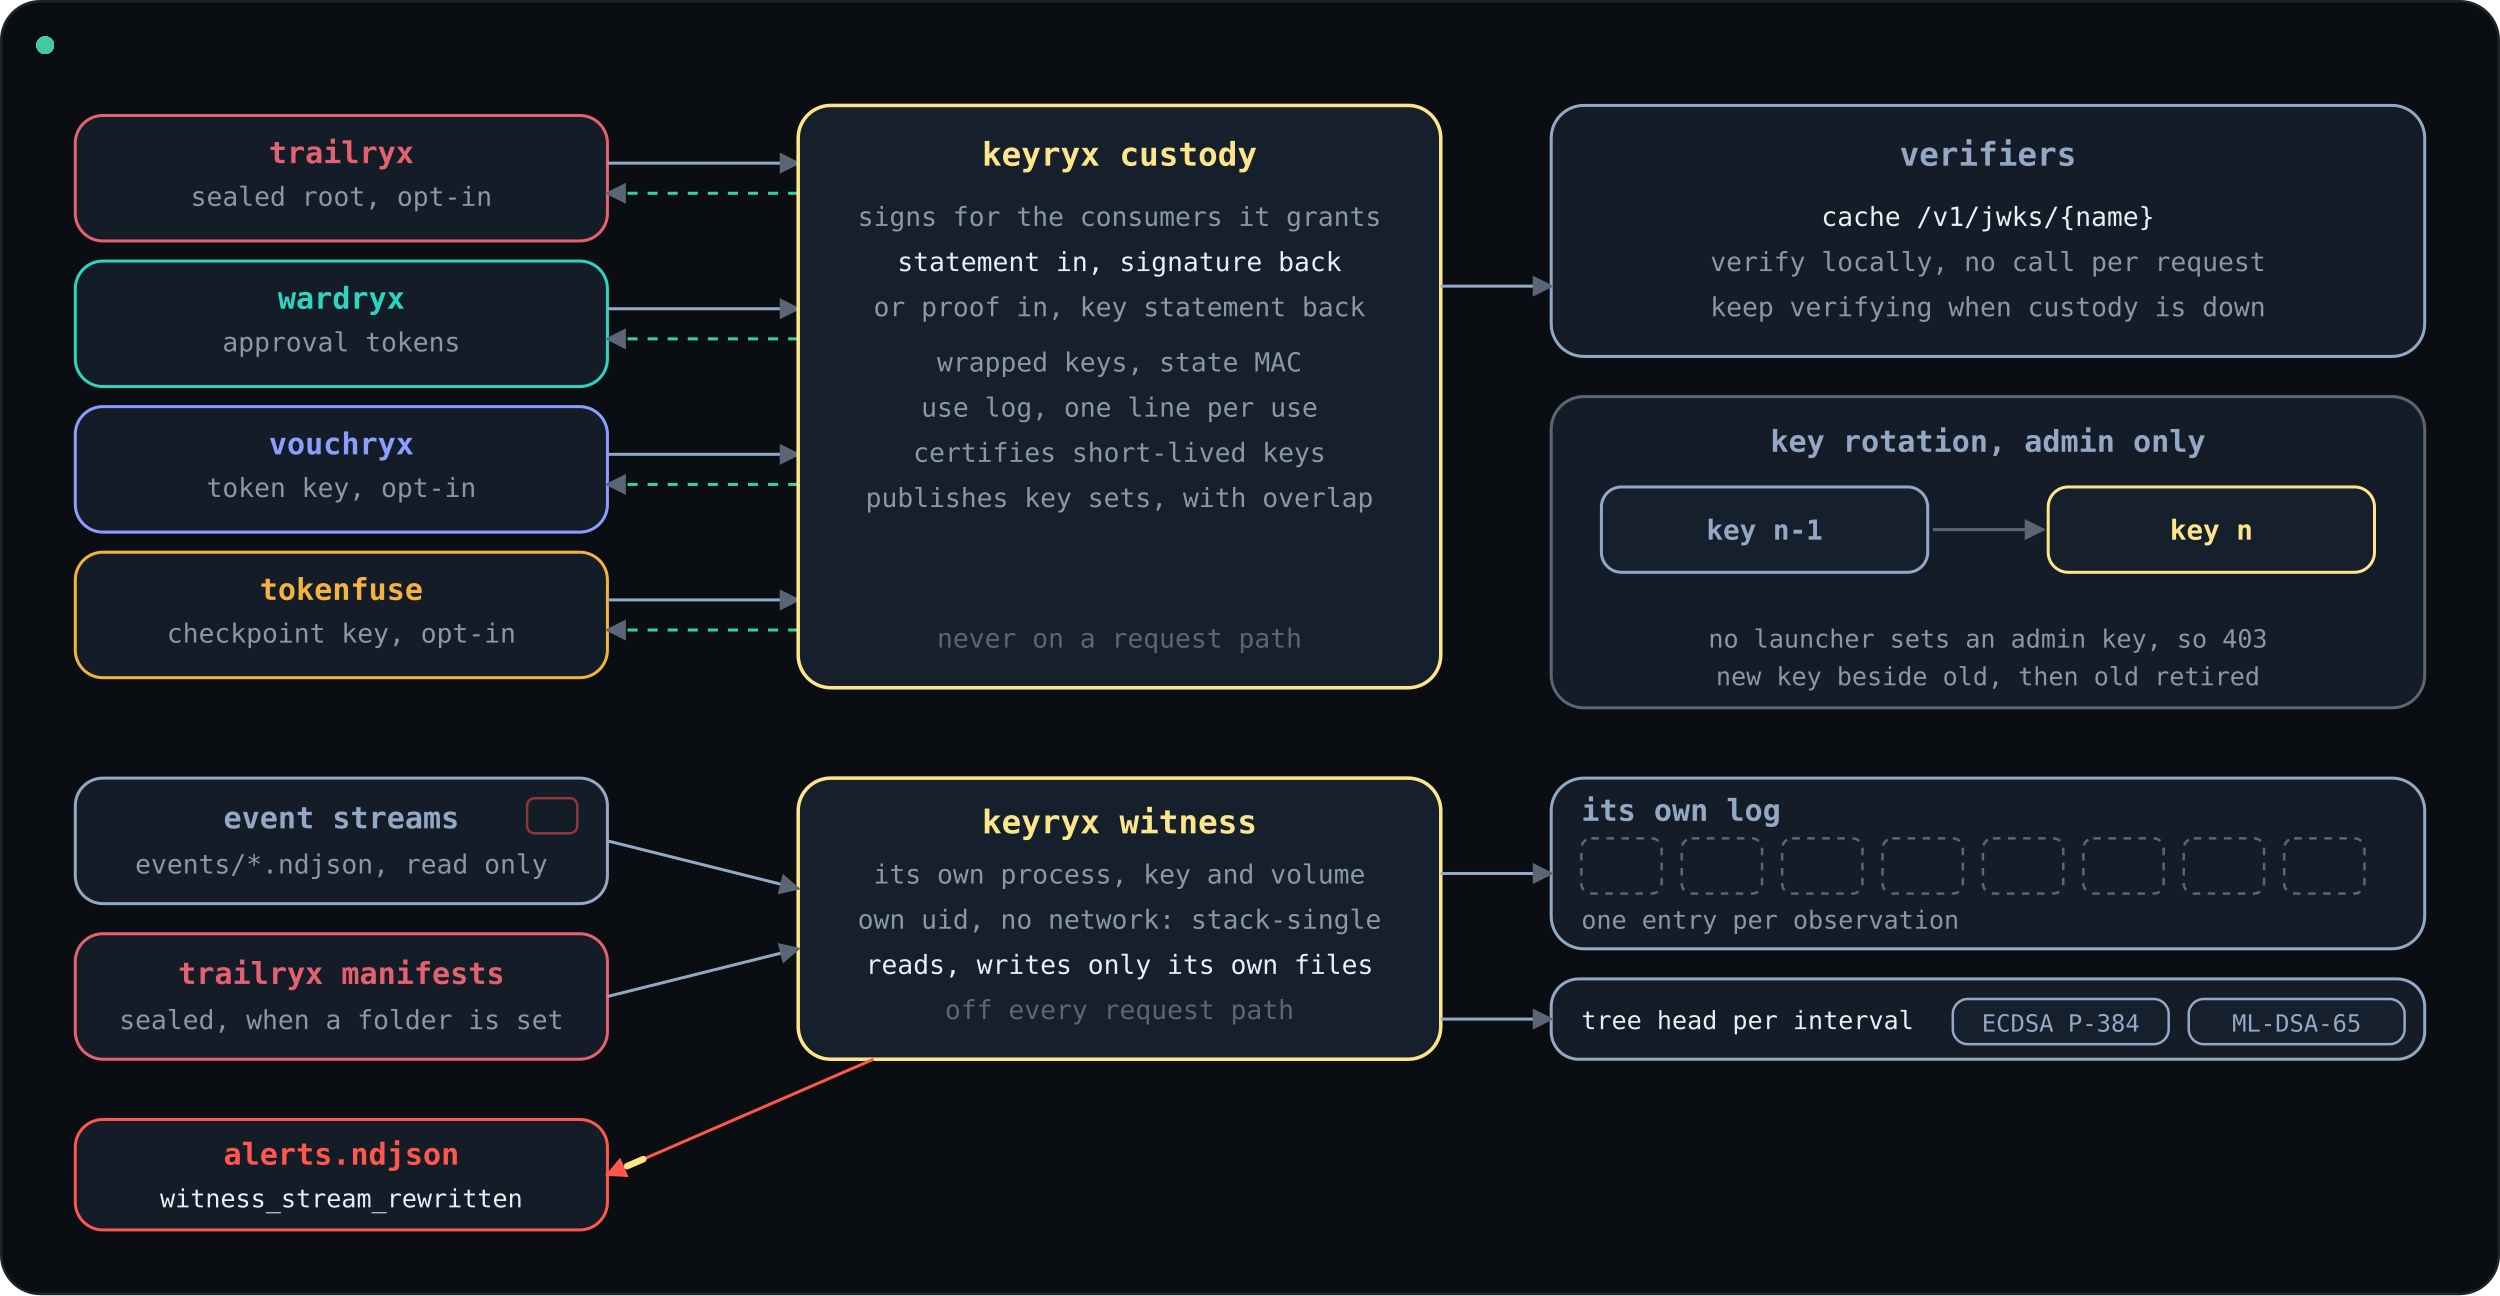
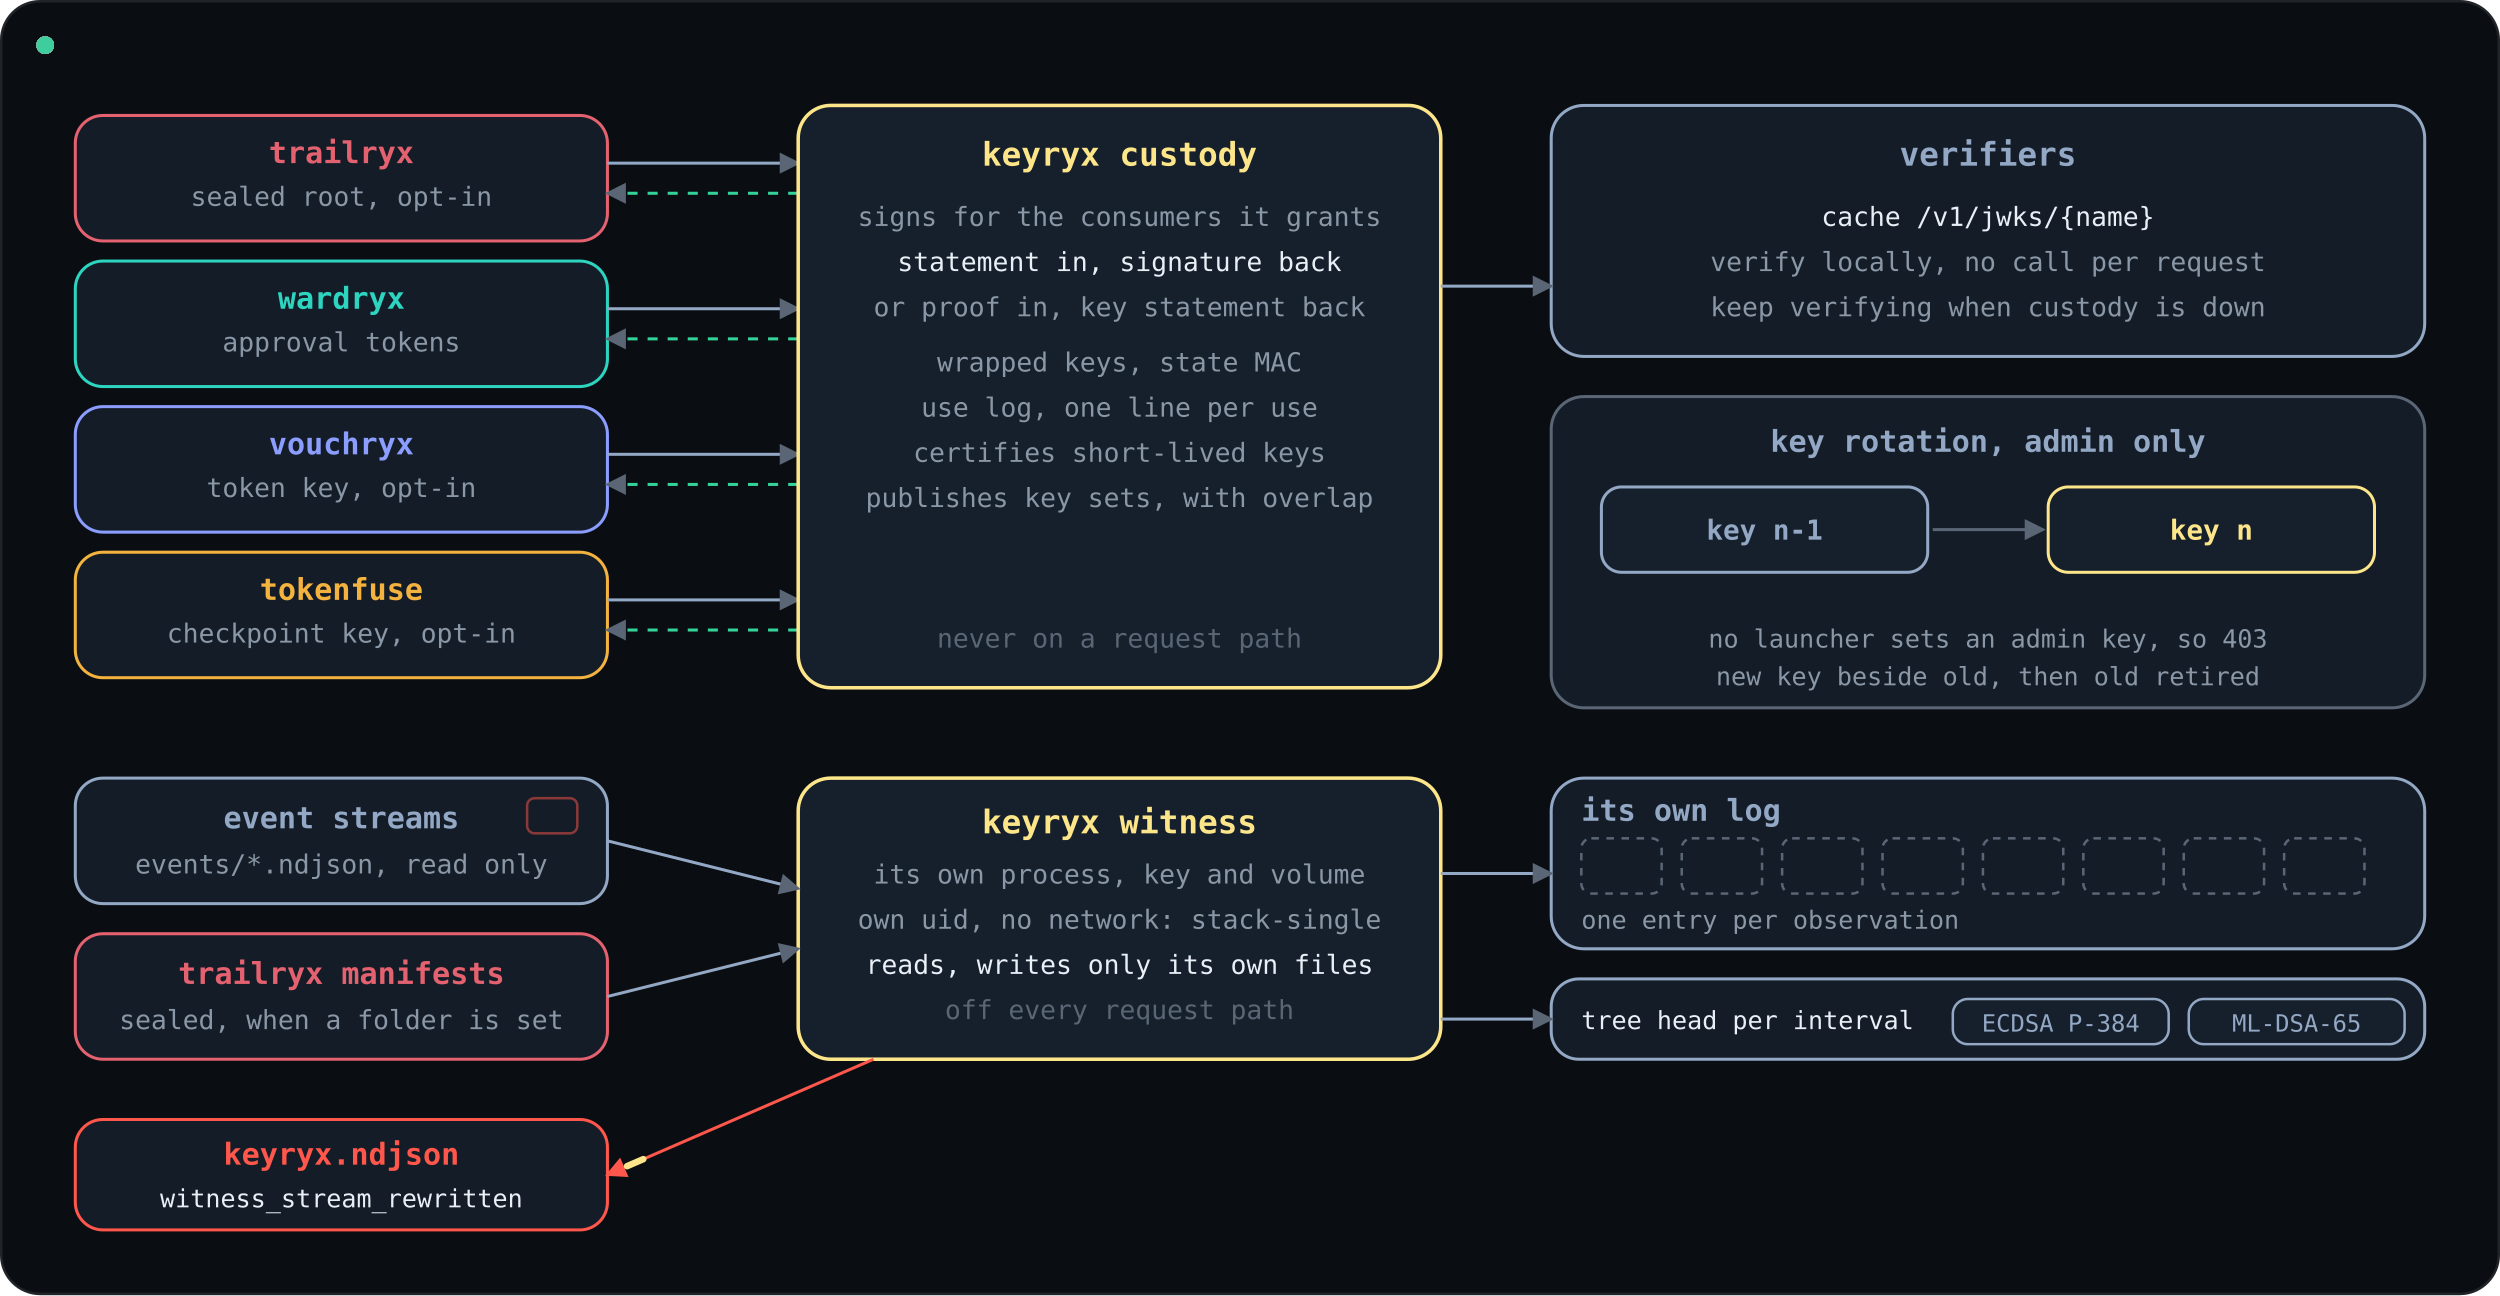
<svg xmlns="http://www.w3.org/2000/svg" viewBox="-18 -18 996 516" width="996" height="516" role="img" aria-label="Keyryx: custody signs for granted consumers and publishes key sets, and a read-only witness signs its tree heads and reports a rewritten stream">
  <style>@media (prefers-reduced-motion: reduce){.rd-anim{display:none}}</style>
  <rect x="-18" y="-18" width="996" height="516" rx="16" fill="#0A0E13" />
  <rect x="-17.5" y="-17.5" width="995" height="515" rx="15.5" fill="none" stroke="rgba(255,255,255,.09)" />
  <defs>
    <marker id="kx-a" viewBox="0 0 8 8" refX="7" refY="4" markerWidth="7" markerHeight="7" orient="auto">
      <path d="M0 0 L8 4 L0 8 z" fill="#5A6675" />
    </marker>
    <marker id="kx-r" viewBox="0 0 8 8" refX="7" refY="4" markerWidth="7" markerHeight="7" orient="auto">
      <path d="M0 0 L8 4 L0 8 z" fill="#FF574B" />
    </marker>
    <style>
            .kx-t{font-family:ui-monospace,Menlo,monospace}
            @media (prefers-reduced-motion: reduce){
              .kx-anim{display:none}
            }
          </style>
  </defs>
  <g class="kx-t" text-anchor="middle">
    <rect x="12" y="28" width="212" height="50" rx="11" fill="#141C27" stroke="#E4626F" stroke-width="1.2" />
    <text x="118" y="47" fill="#E4626F" font-size="12" font-weight="700">trailryx</text>
    <text x="118" y="64" fill="#8A97A6" font-size="10.5">sealed root, opt-in</text>
    <rect x="12" y="86" width="212" height="50" rx="11" fill="#141C27" stroke="#2DD4BF" stroke-width="1.2" />
    <text x="118" y="105" fill="#2DD4BF" font-size="12" font-weight="700">wardryx</text>
    <text x="118" y="122" fill="#8A97A6" font-size="10.5">approval tokens</text>
    <rect x="12" y="144" width="212" height="50" rx="11" fill="#141C27" stroke="#8B9DFF" stroke-width="1.2" />
    <text x="118" y="163" fill="#8B9DFF" font-size="12" font-weight="700">vouchryx</text>
    <text x="118" y="180" fill="#8A97A6" font-size="10.5">token key, opt-in</text>
    <rect x="12" y="202" width="212" height="50" rx="11" fill="#141C27" stroke="#F4B23E" stroke-width="1.2" />
    <text x="118" y="221" fill="#F4B23E" font-size="12" font-weight="700">tokenfuse</text>
    <text x="118" y="238" fill="#8A97A6" font-size="10.5">checkpoint key, opt-in</text>
    <path d="M224 47 L300 47" stroke="#93A8C4" stroke-width="1.2" fill="none" marker-end="url(#kx-a)" />
    <path d="M300 59 L224 59" stroke="#34D399" stroke-width="1.2" fill="none" stroke-dasharray="4 4" marker-end="url(#kx-a)" />
    <path d="M224 105 L300 105" stroke="#93A8C4" stroke-width="1.2" fill="none" marker-end="url(#kx-a)" />
    <path d="M300 117 L224 117" stroke="#34D399" stroke-width="1.2" fill="none" stroke-dasharray="4 4" marker-end="url(#kx-a)" />
    <path d="M224 163 L300 163" stroke="#93A8C4" stroke-width="1.2" fill="none" marker-end="url(#kx-a)" />
    <path d="M300 175 L224 175" stroke="#34D399" stroke-width="1.2" fill="none" stroke-dasharray="4 4" marker-end="url(#kx-a)" />
    <path d="M224 221 L300 221" stroke="#93A8C4" stroke-width="1.2" fill="none" marker-end="url(#kx-a)" />
    <path d="M300 233 L224 233" stroke="#34D399" stroke-width="1.2" fill="none" stroke-dasharray="4 4" marker-end="url(#kx-a)" />
    <rect x="300" y="24" width="256" height="232" rx="13" fill="#161F2C" stroke="#FDE68A" stroke-width="1.4" />
    <rect x="300" y="24" width="256" height="232" rx="13" fill="none" stroke="#0A0E13" stroke-width="1.6" class="rd-anim" opacity="0">
      <animate attributeName="opacity" values="0;.55;0" dur="3.4s" repeatCount="indefinite" />
    </rect>
    <text x="428" y="48" fill="#FDE68A" font-size="13" font-weight="700">keyryx custody</text>
    <text x="428" y="72" fill="#8A97A6" font-size="10.5">signs for the consumers it grants</text>
    <text x="428" y="90" fill="#E9EFF6" font-size="10.5">statement in, signature back</text>
    <text x="428" y="108" fill="#8A97A6" font-size="10.5">or proof in, key statement back</text>
    <text x="428" y="130" fill="#8A97A6" font-size="10.5">wrapped keys, state MAC</text>
    <text x="428" y="148" fill="#8A97A6" font-size="10.5">use log, one line per use</text>
    <text x="428" y="166" fill="#8A97A6" font-size="10.5">certifies short-lived keys</text>
    <text x="428" y="184" fill="#8A97A6" font-size="10.5">publishes key sets, with overlap</text>
    <text x="428" y="240" fill="#5A6675" font-size="10.5">never on a request path</text>
    <rect x="600" y="24" width="348" height="100" rx="13" fill="#141C27" stroke="#93A8C4" stroke-width="1.2" />
    <text x="774" y="48" fill="#93A8C4" font-size="13" font-weight="700">verifiers</text>
    <text x="774" y="72" fill="#E9EFF6" font-size="10.5">cache /v1/jwks/{name}</text>
    <text x="774" y="90" fill="#8A97A6" font-size="10.5">verify locally, no call per request</text>
    <text x="774" y="108" fill="#8A97A6" font-size="10.5">keep verifying when custody is down</text>
    <path d="M556 96 L600 96" stroke="#93A8C4" stroke-width="1.2" fill="none" marker-end="url(#kx-a)" />
    <rect x="600" y="140" width="348" height="124" rx="13" fill="#141C27" stroke="#5A6675" stroke-width="1.2" />
    <text x="774" y="162" fill="#93A8C4" font-size="12" font-weight="700">key rotation, admin only</text>
    <rect x="620" y="176" width="130" height="34" rx="8" fill="#161F2C" stroke="#93A8C4" stroke-width="1.2" />
    <rect x="798" y="176" width="130" height="34" rx="8" fill="#161F2C" stroke="#FDE68A" stroke-width="1.2" />
    <text x="685" y="197" fill="#93A8C4" font-size="11" font-weight="700">key n-1</text>
    <text x="863" y="197" fill="#FDE68A" font-size="11" font-weight="700">key n</text>
    <path d="M752 193 L796 193" stroke="#5A6675" stroke-width="1.2" fill="none" marker-end="url(#kx-a)" />
    <text x="774" y="240" fill="#8A97A6" font-size="10">no launcher sets an admin key, so 403</text>
    <text x="774" y="255" fill="#8A97A6" font-size="10">new key beside old, then old retired</text>
    <rect x="12" y="292" width="212" height="50" rx="11" fill="#141C27" stroke="#93A8C4" stroke-width="1.2" />
    <text x="118" y="312" fill="#93A8C4" font-size="12" font-weight="700">event streams</text>
    <text x="118" y="330" fill="#8A97A6" font-size="10.5">events/*.ndjson, read only</text>
    <rect x="192" y="300" width="20" height="14" rx="3" fill="none" stroke="#FF574B" stroke-width="1" stroke-opacity=".5" />
    <rect x="12" y="354" width="212" height="50" rx="11" fill="#141C27" stroke="#E4626F" stroke-width="1.2" />
    <text x="118" y="374" fill="#E4626F" font-size="12" font-weight="700">trailryx manifests</text>
    <text x="118" y="392" fill="#8A97A6" font-size="10.5">sealed, when a folder is set</text>
    <rect x="300" y="292" width="256" height="112" rx="13" fill="#161F2C" stroke="#FDE68A" stroke-width="1.4" />
    <text x="428" y="314" fill="#FDE68A" font-size="13" font-weight="700">keyryx witness</text>
    <text x="428" y="334" fill="#8A97A6" font-size="10.5">its own process, key and volume</text>
    <text x="428" y="352" fill="#8A97A6" font-size="10.5">own uid, no network: stack-single</text>
    <text x="428" y="370" fill="#E9EFF6" font-size="10.5">reads, writes only its own files</text>
    <text x="428" y="388" fill="#5A6675" font-size="10.5">off every request path</text>
    <path d="M224 317 L300 336" stroke="#93A8C4" stroke-width="1.2" fill="none" marker-end="url(#kx-a)" />
    <path d="M224 379 L300 360" stroke="#93A8C4" stroke-width="1.2" fill="none" marker-end="url(#kx-a)" />
    <rect x="600" y="292" width="348" height="68" rx="13" fill="#141C27" stroke="#93A8C4" stroke-width="1.2" />
    <text x="612" y="309" fill="#93A8C4" font-size="12" font-weight="700" text-anchor="start">its own log</text>
    <rect x="612" y="316" width="32" height="22" rx="4" fill="none" stroke="#5A6675" stroke-dasharray="3 3" />
    <rect x="652" y="316" width="32" height="22" rx="4" fill="none" stroke="#5A6675" stroke-dasharray="3 3" />
    <rect x="692" y="316" width="32" height="22" rx="4" fill="none" stroke="#5A6675" stroke-dasharray="3 3" />
    <rect x="732" y="316" width="32" height="22" rx="4" fill="none" stroke="#5A6675" stroke-dasharray="3 3" />
    <rect x="772" y="316" width="32" height="22" rx="4" fill="none" stroke="#5A6675" stroke-dasharray="3 3" />
    <rect x="812" y="316" width="32" height="22" rx="4" fill="none" stroke="#5A6675" stroke-dasharray="3 3" />
    <rect x="852" y="316" width="32" height="22" rx="4" fill="none" stroke="#5A6675" stroke-dasharray="3 3" />
    <rect x="892" y="316" width="32" height="22" rx="4" fill="none" stroke="#5A6675" stroke-dasharray="3 3" />
    <text x="612" y="352" fill="#8A97A6" font-size="10" text-anchor="start">one entry per observation</text>
    <path d="M556 330 L600 330" stroke="#93A8C4" stroke-width="1.2" fill="none" marker-end="url(#kx-a)" />
    <rect x="600" y="372" width="348" height="32" rx="11" fill="#141C27" stroke="#93A8C4" stroke-width="1.2" />
    <text x="612" y="392" fill="#E9EFF6" font-size="10" text-anchor="start">tree head per interval</text>
    <rect x="760" y="380" width="86" height="18" rx="6" fill="#161F2C" stroke="#93A8C4" stroke-width="1" />
    <rect x="854" y="380" width="86" height="18" rx="6" fill="#161F2C" stroke="#93A8C4" stroke-width="1" />
    <text x="803" y="393" fill="#93A8C4" font-size="9.5">ECDSA P-384</text>
    <text x="897" y="393" fill="#93A8C4" font-size="9.5">ML-DSA-65</text>
    <path d="M556 388 L600 388" stroke="#93A8C4" stroke-width="1.2" fill="none" marker-end="url(#kx-a)" />
    <rect x="12" y="428" width="212" height="44" rx="11" fill="#141C27" stroke="#FF574B" stroke-width="1.2" />
-     <text x="118" y="446" fill="#FF574B" font-size="12" font-weight="700">alerts.ndjson</text>
+     <text x="118" y="446" fill="#FF574B" font-size="12" font-weight="700">keyryx.ndjson</text>
    <text x="118" y="463" fill="#E9EFF6" font-size="10">witness_stream_rewritten</text>
    <path d="M330 404 L224 450" stroke="#FF574B" stroke-width="1.2" fill="none" marker-end="url(#kx-r)" />
    <g class="kx-anim">
      <circle r="3.5" fill="#E4626F" opacity=".9">
        <animateMotion path="M224 47 L300 47" dur="3.2s" repeatCount="indefinite" keyPoints="0;1" keyTimes="0;1" calcMode="linear" />
      </circle>
      <circle r="3.5" fill="#34D399" opacity=".9">
        <animateMotion path="M300 59 L224 59" dur="4.8s" repeatCount="indefinite" keyPoints="0;0;1" keyTimes="0;0.333;1" calcMode="linear" />
      </circle>
      <circle r="3.5" fill="#2DD4BF" opacity=".9">
        <animateMotion path="M224 105 L300 105" dur="4s" repeatCount="indefinite" keyPoints="0;0;1" keyTimes="0;0.2;1" calcMode="linear" />
      </circle>
      <circle r="3.5" fill="#34D399" opacity=".9">
        <animateMotion path="M300 117 L224 117" dur="5.6s" repeatCount="indefinite" keyPoints="0;0;1" keyTimes="0;0.429;1" calcMode="linear" />
      </circle>
      <circle r="3.5" fill="#8B9DFF" opacity=".9">
        <animateMotion path="M224 163 L300 163" dur="4.8s" repeatCount="indefinite" keyPoints="0;0;1" keyTimes="0;0.333;1" calcMode="linear" />
      </circle>
      <circle r="3.5" fill="#34D399" opacity=".9">
        <animateMotion path="M300 175 L224 175" dur="6.4s" repeatCount="indefinite" keyPoints="0;0;1" keyTimes="0;0.5;1" calcMode="linear" />
      </circle>
      <circle r="3.5" fill="#F4B23E" opacity=".9">
        <animateMotion path="M224 221 L300 221" dur="5.6s" repeatCount="indefinite" keyPoints="0;0;1" keyTimes="0;0.429;1" calcMode="linear" />
      </circle>
      <circle r="3.5" fill="#34D399" opacity=".9">
        <animateMotion path="M300 233 L224 233" dur="7.2s" repeatCount="indefinite" keyPoints="0;0;1" keyTimes="0;0.556;1" calcMode="linear" />
      </circle>
      <circle r="3.5" fill="#FDE68A" opacity=".9">
        <animateMotion path="M556 96 L600 96" dur="3.4s" repeatCount="indefinite" keyPoints="0;0;1" keyTimes="0;0.118;1" calcMode="linear" />
      </circle>
      <circle r="3.5" fill="#93A8C4" opacity=".9">
        <animateMotion path="M224 317 L300 336" dur="3.4s" repeatCount="indefinite" keyPoints="0;1" keyTimes="0;1" calcMode="linear" />
      </circle>
      <circle r="3.5" fill="#E4626F" opacity=".9">
        <animateMotion path="M224 379 L300 360" dur="5.1s" repeatCount="indefinite" keyPoints="0;0;1" keyTimes="0;0.333;1" calcMode="linear" />
      </circle>
      <circle r="3.5" fill="#93A8C4" opacity=".9">
        <animateMotion path="M556 330 L600 330" dur="4.0s" repeatCount="indefinite" keyPoints="0;1" keyTimes="0;1" calcMode="linear" />
      </circle>
      <circle r="3.5" fill="#34D399" opacity=".9">
        <animateMotion path="M556 388 L600 388" dur="6s" repeatCount="indefinite" keyPoints="0;0;1" keyTimes="0;0.333;1" calcMode="linear" />
      </circle>
      <rect x="612" y="316" width="32" height="22" rx="4" fill="#93A8C4" fill-opacity=".35" stroke="#93A8C4" opacity="0">
        <animate attributeName="opacity" values="0;0;1;1" keyTimes="0;0.001;0.011;1" dur="12s" repeatCount="indefinite" />
      </rect>
      <rect x="652" y="316" width="32" height="22" rx="4" fill="#93A8C4" fill-opacity=".35" stroke="#93A8C4" opacity="0">
        <animate attributeName="opacity" values="0;0;1;1" keyTimes="0;0.101;0.111;1" dur="12s" repeatCount="indefinite" />
      </rect>
      <rect x="692" y="316" width="32" height="22" rx="4" fill="#93A8C4" fill-opacity=".35" stroke="#93A8C4" opacity="0">
        <animate attributeName="opacity" values="0;0;1;1" keyTimes="0;0.201;0.211;1" dur="12s" repeatCount="indefinite" />
      </rect>
      <rect x="732" y="316" width="32" height="22" rx="4" fill="#93A8C4" fill-opacity=".35" stroke="#93A8C4" opacity="0">
        <animate attributeName="opacity" values="0;0;1;1" keyTimes="0;0.301;0.311;1" dur="12s" repeatCount="indefinite" />
      </rect>
      <rect x="772" y="316" width="32" height="22" rx="4" fill="#93A8C4" fill-opacity=".35" stroke="#93A8C4" opacity="0">
        <animate attributeName="opacity" values="0;0;1;1" keyTimes="0;0.401;0.411;1" dur="12s" repeatCount="indefinite" />
      </rect>
      <rect x="812" y="316" width="32" height="22" rx="4" fill="#93A8C4" fill-opacity=".35" stroke="#93A8C4" opacity="0">
        <animate attributeName="opacity" values="0;0;1;1" keyTimes="0;0.501;0.511;1" dur="12s" repeatCount="indefinite" />
      </rect>
      <rect x="852" y="316" width="32" height="22" rx="4" fill="#93A8C4" fill-opacity=".35" stroke="#93A8C4" opacity="0">
        <animate attributeName="opacity" values="0;0;1;1" keyTimes="0;0.601;0.611;1" dur="12s" repeatCount="indefinite" />
      </rect>
      <rect x="892" y="316" width="32" height="22" rx="4" fill="#93A8C4" fill-opacity=".35" stroke="#93A8C4" opacity="0">
        <animate attributeName="opacity" values="0;0;1;1" keyTimes="0;0.701;0.711;1" dur="12s" repeatCount="indefinite" />
      </rect>
      <rect x="192" y="300" width="20" height="14" rx="3" fill="#FF574B" opacity="0">
        <animate attributeName="opacity" values="0;0.95;0.95;0" keyTimes="0;0.06;0.22;0.3" dur="12s" repeatCount="indefinite" />
      </rect>
      <circle r="4" fill="#FF574B" opacity="0">
        <animate attributeName="opacity" values="0;0.95;0.95;0" keyTimes="0;0.04;0.5;0.52" dur="12s" repeatCount="indefinite" />
        <animateMotion dur="12s" repeatCount="indefinite" keyPoints="0;1" keyTimes="0;1" calcMode="linear" path="M202 307 L300 336 L330 404 L224 450" />
      </circle>
      <rect x="12" y="428" width="212" height="44" rx="11" fill="none" stroke="#93A8C4" stroke-width="1.6" opacity="0">
        <animate attributeName="opacity" values="0;0;1;1;0" keyTimes="0;0.55;0.6;0.9;0.95" dur="12s" repeatCount="indefinite" />
      </rect>
      <rect x="620" y="176" width="130" height="34" rx="8" fill="none" stroke="#93A8C4" stroke-width="1.2" stroke-dasharray="4 3" opacity="0">
        <animate attributeName="opacity" values="0;0;1;1;0" keyTimes="0;0.5;0.56;0.92;0.97" dur="12s" repeatCount="indefinite" />
      </rect>
    </g>
  </g>
  <g fill="none" class="rd-anim">
    <path d="M224 47 L300 47" fill="none" pathLength="100" stroke="#FDE68A" stroke-width="2.6" stroke-linecap="round" stroke-dasharray="7 100" stroke-dashoffset="7">
      <animate attributeName="stroke-dashoffset" from="7" to="-100" dur="2.4s" begin="-0.00s" repeatCount="indefinite" />
    </path>
    <path d="M300 59 L224 59" fill="none" pathLength="100" stroke="#FDE68A" stroke-width="2.6" stroke-linecap="round" stroke-dasharray="7 100" stroke-dashoffset="7">
      <animate attributeName="stroke-dashoffset" from="7" to="-100" dur="2.4s" begin="-0.37s" repeatCount="indefinite" />
    </path>
    <path d="M224 105 L300 105" fill="none" pathLength="100" stroke="#FDE68A" stroke-width="2.6" stroke-linecap="round" stroke-dasharray="7 100" stroke-dashoffset="7">
      <animate attributeName="stroke-dashoffset" from="7" to="-100" dur="2.4s" begin="-0.74s" repeatCount="indefinite" />
    </path>
    <path d="M300 117 L224 117" fill="none" pathLength="100" stroke="#FDE68A" stroke-width="2.6" stroke-linecap="round" stroke-dasharray="7 100" stroke-dashoffset="7">
      <animate attributeName="stroke-dashoffset" from="7" to="-100" dur="2.4s" begin="-1.11s" repeatCount="indefinite" />
    </path>
    <path d="M224 163 L300 163" fill="none" pathLength="100" stroke="#FDE68A" stroke-width="2.6" stroke-linecap="round" stroke-dasharray="7 100" stroke-dashoffset="7">
      <animate attributeName="stroke-dashoffset" from="7" to="-100" dur="2.4s" begin="-1.48s" repeatCount="indefinite" />
    </path>
    <path d="M300 175 L224 175" fill="none" pathLength="100" stroke="#FDE68A" stroke-width="2.6" stroke-linecap="round" stroke-dasharray="7 100" stroke-dashoffset="7">
      <animate attributeName="stroke-dashoffset" from="7" to="-100" dur="2.4s" begin="-1.85s" repeatCount="indefinite" />
    </path>
    <path d="M224 221 L300 221" fill="none" pathLength="100" stroke="#FDE68A" stroke-width="2.6" stroke-linecap="round" stroke-dasharray="7 100" stroke-dashoffset="7">
      <animate attributeName="stroke-dashoffset" from="7" to="-100" dur="2.4s" begin="-2.22s" repeatCount="indefinite" />
    </path>
    <path d="M300 233 L224 233" fill="none" pathLength="100" stroke="#FDE68A" stroke-width="2.6" stroke-linecap="round" stroke-dasharray="7 100" stroke-dashoffset="7">
      <animate attributeName="stroke-dashoffset" from="7" to="-100" dur="2.4s" begin="-2.59s" repeatCount="indefinite" />
    </path>
    <path d="M556 96 L600 96" fill="none" pathLength="100" stroke="#FDE68A" stroke-width="2.6" stroke-linecap="round" stroke-dasharray="7 100" stroke-dashoffset="7">
      <animate attributeName="stroke-dashoffset" from="7" to="-100" dur="2.4s" begin="-2.96s" repeatCount="indefinite" />
    </path>
    <path d="M752 193 L796 193" fill="none" pathLength="100" stroke="#FDE68A" stroke-width="2.6" stroke-linecap="round" stroke-dasharray="7 100" stroke-dashoffset="7">
      <animate attributeName="stroke-dashoffset" from="7" to="-100" dur="2.4s" begin="-3.33s" repeatCount="indefinite" />
    </path>
    <path d="M224 317 L300 336" fill="none" pathLength="100" stroke="#FDE68A" stroke-width="2.6" stroke-linecap="round" stroke-dasharray="7 100" stroke-dashoffset="7">
      <animate attributeName="stroke-dashoffset" from="7" to="-100" dur="2.4s" begin="-3.70s" repeatCount="indefinite" />
    </path>
    <path d="M224 379 L300 360" fill="none" pathLength="100" stroke="#FDE68A" stroke-width="2.6" stroke-linecap="round" stroke-dasharray="7 100" stroke-dashoffset="7">
      <animate attributeName="stroke-dashoffset" from="7" to="-100" dur="2.4s" begin="-4.07s" repeatCount="indefinite" />
    </path>
    <path d="M556 330 L600 330" fill="none" pathLength="100" stroke="#FDE68A" stroke-width="2.6" stroke-linecap="round" stroke-dasharray="7 100" stroke-dashoffset="7">
      <animate attributeName="stroke-dashoffset" from="7" to="-100" dur="2.4s" begin="-4.44s" repeatCount="indefinite" />
    </path>
    <path d="M556 388 L600 388" fill="none" pathLength="100" stroke="#FDE68A" stroke-width="2.6" stroke-linecap="round" stroke-dasharray="7 100" stroke-dashoffset="7">
      <animate attributeName="stroke-dashoffset" from="7" to="-100" dur="2.4s" begin="-4.81s" repeatCount="indefinite" />
    </path>
    <path d="M330 404 L224 450" fill="none" pathLength="100" stroke="#FDE68A" stroke-width="2.6" stroke-linecap="round" stroke-dasharray="7 100" stroke-dashoffset="7">
      <animate attributeName="stroke-dashoffset" from="7" to="-100" dur="2.4s" begin="-5.18s" repeatCount="indefinite" />
    </path>
  </g>
</svg>
